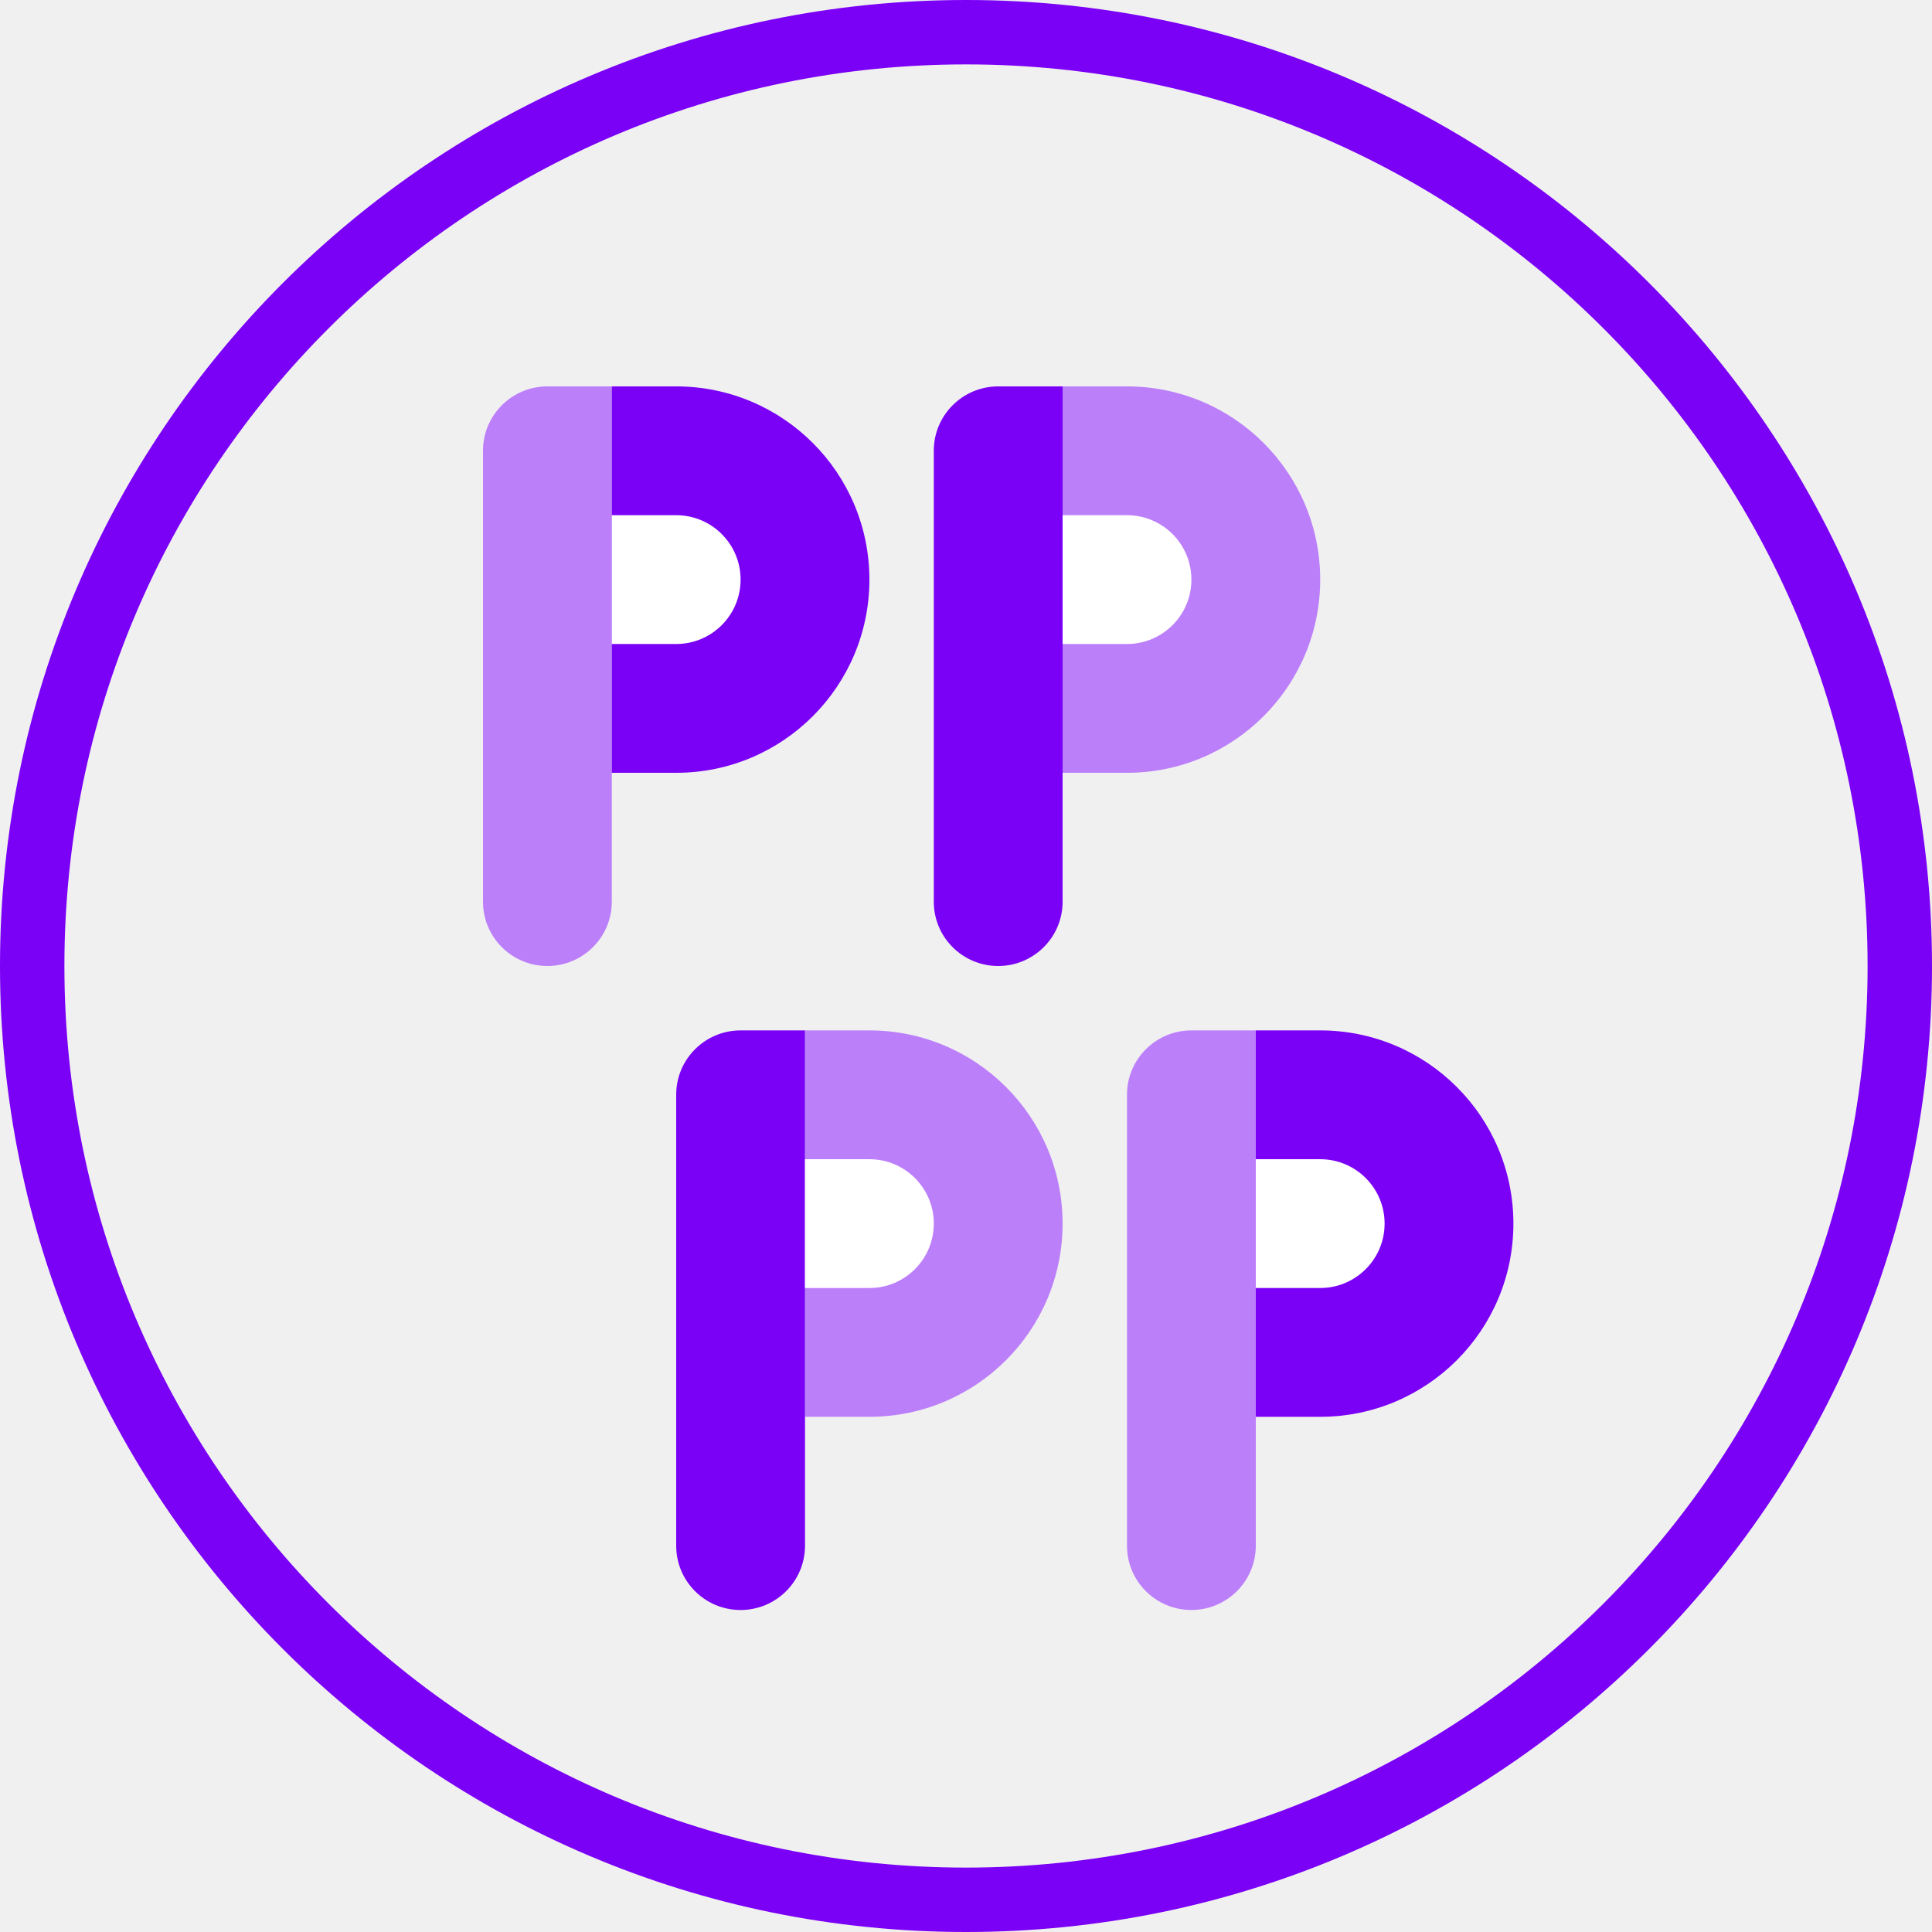
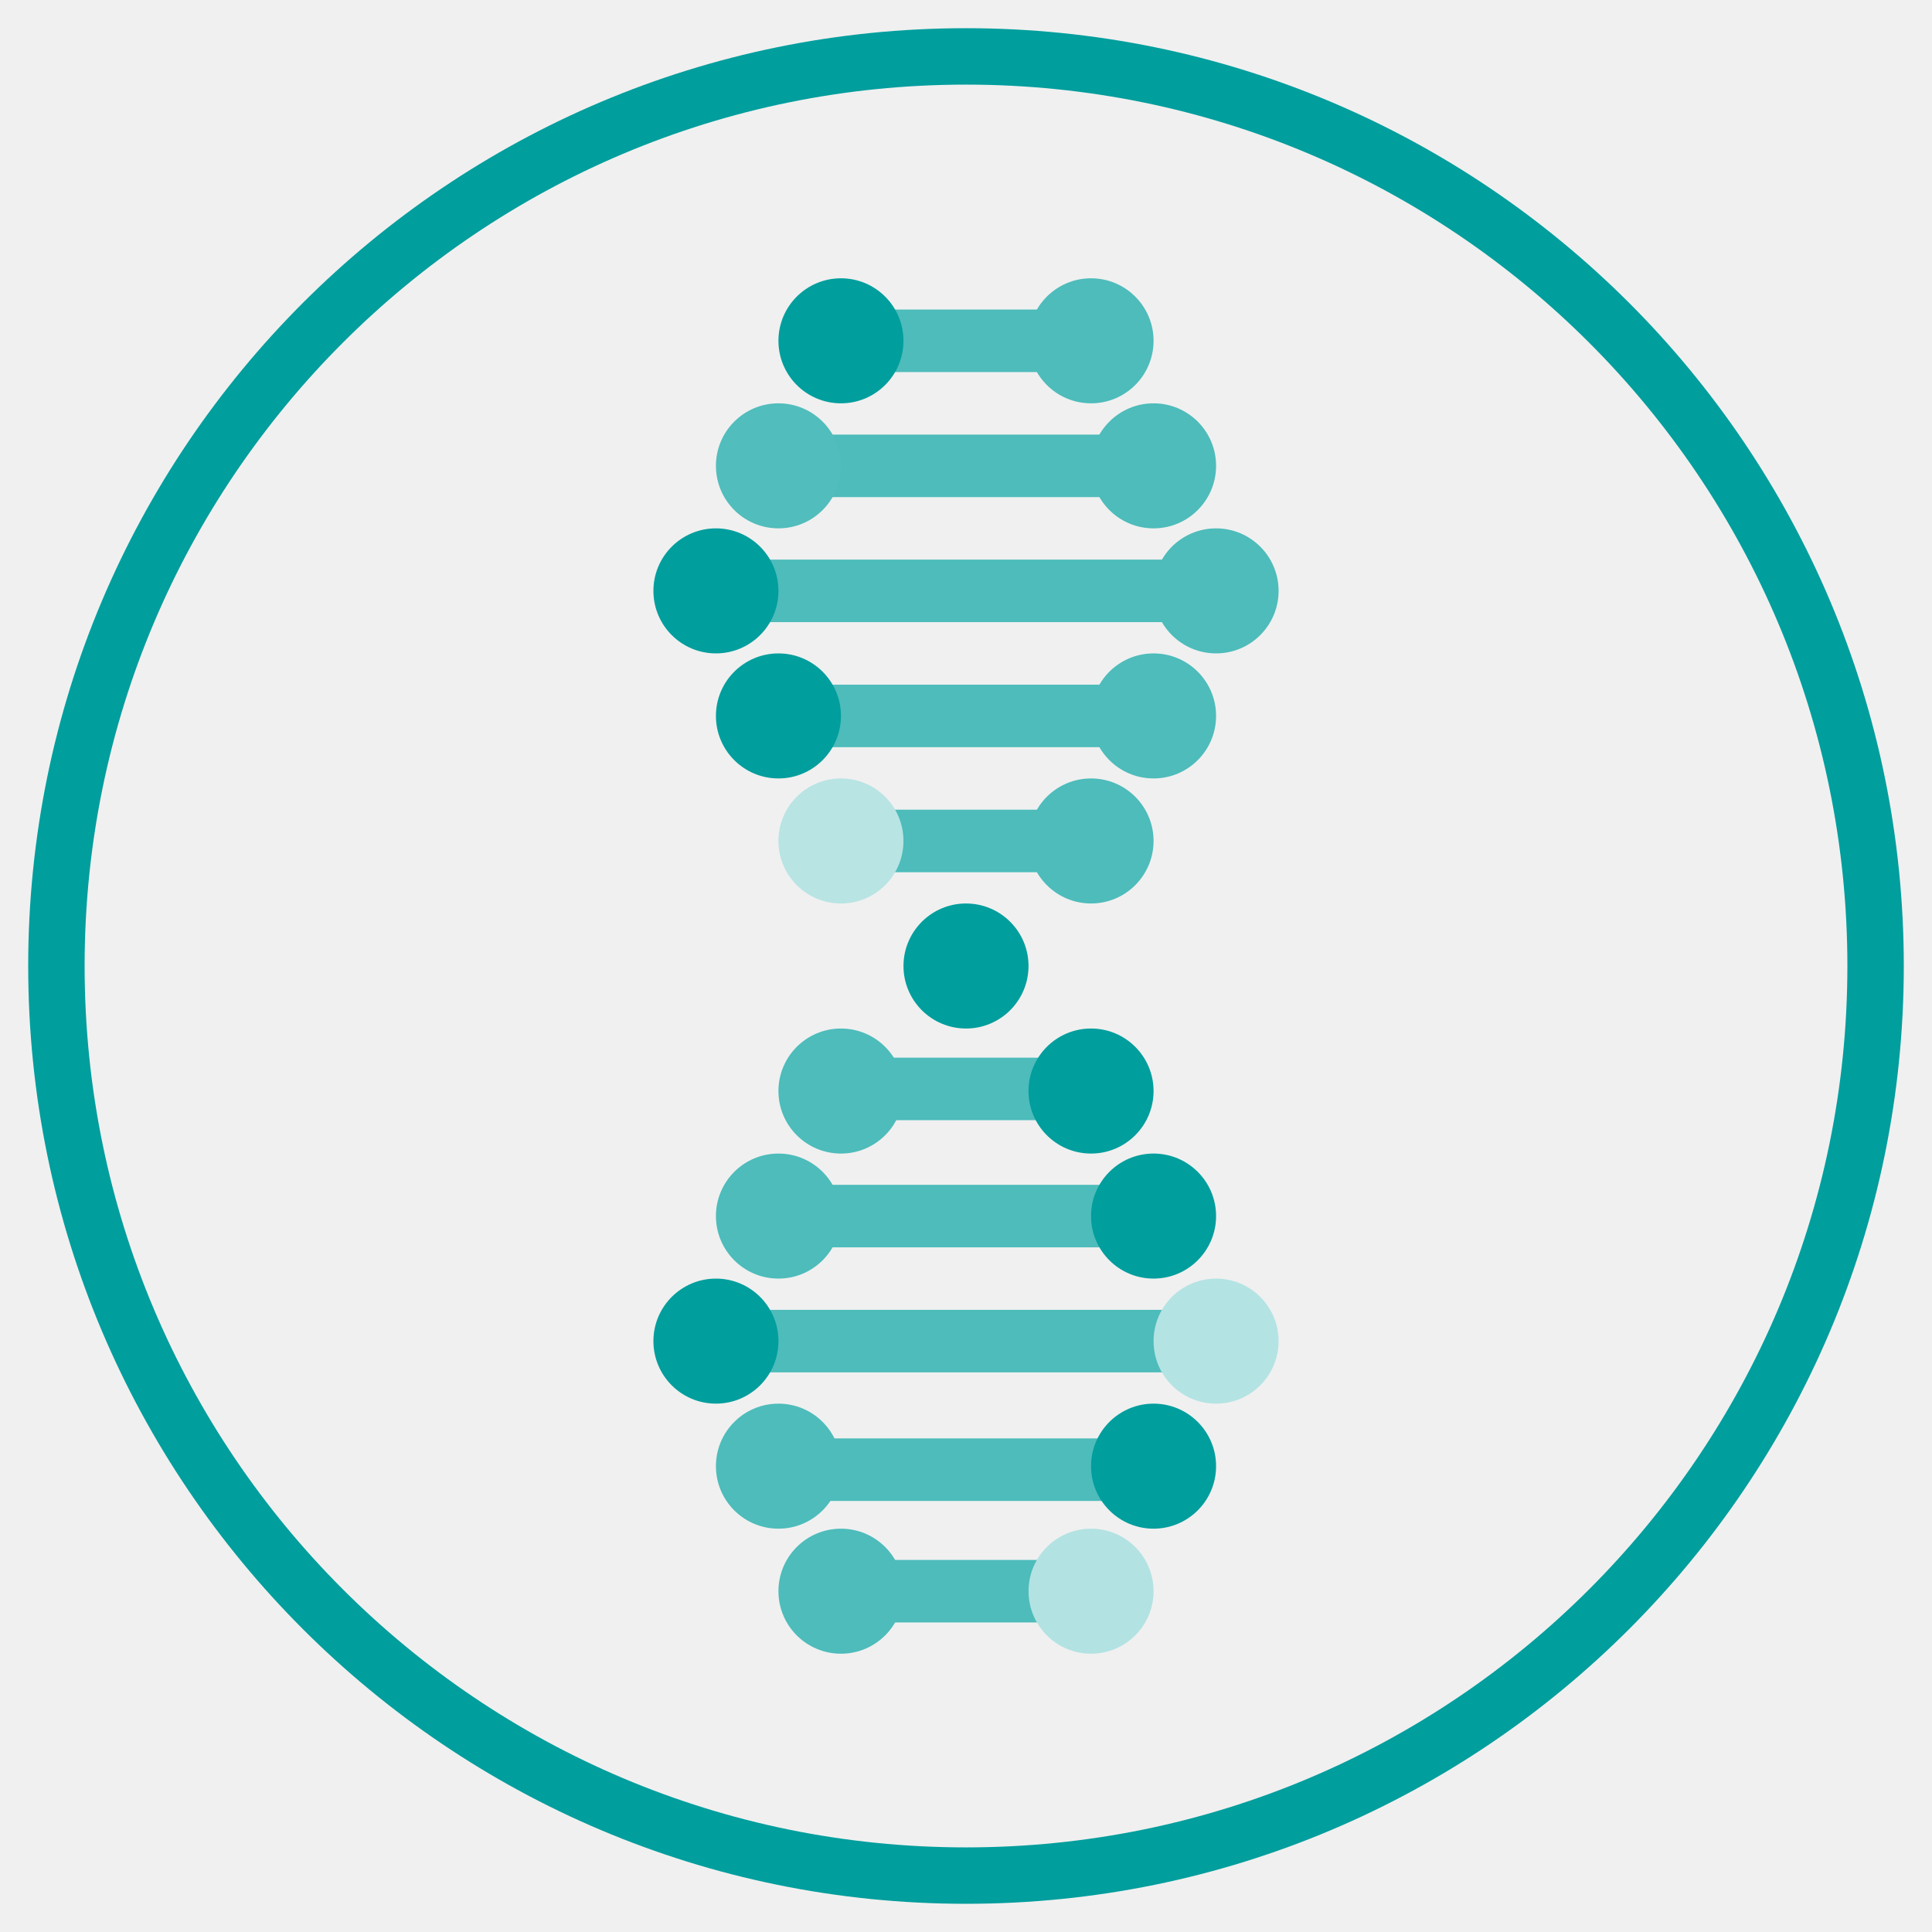
- <svg xmlns="http://www.w3.org/2000/svg" xmlns:xlink="http://www.w3.org/1999/xlink" width="120px" height="120px" viewBox="0 0 120 120" version="1.1">
+ <svg xmlns="http://www.w3.org/2000/svg" xmlns:xlink="http://www.w3.org/1999/xlink" width="137px" height="137px" viewBox="0 0 137 137" version="1.1">
  <defs>
-     <circle id="path-1" cx="60" cy="60" r="60" />
-     <mask id="mask-2" maskContentUnits="userSpaceOnUse" maskUnits="objectBoundingBox" x="0" y="0" width="120" height="120" fill="white">
+     <circle id="path-1" cx="66.5" cy="66.5" r="66.5" />
+     <mask id="mask-2" maskContentUnits="userSpaceOnUse" maskUnits="objectBoundingBox" x="0" y="0" width="133" height="133" fill="white">
      <use xlink:href="#path-1" />
    </mask>
  </defs>
  <g id="Page-1" stroke="none" stroke-width="1" fill="none" fill-rule="evenodd">
-     <g id="p4med">
-       <g id="Group-31-Copy">
-         <use id="Oval-3" stroke="#7A00F6" mask="url(#mask-2)" stroke-width="8" xlink:href="#path-1" />
-         <g id="Group-15" transform="translate(30, 24)">
-           <g id="Group-14">
-             <g id="Group-13">
-               <g id="Group-10">
-                 <g id="Group-12">
-                   <path d="M0,3.99 C0,1.786 1.795,0 4,0 L8,0 L8,32.01 C8,34.214 6.205,36 4,36 C1.791,36 0,34.215 0,32.01 L0,3.99 Z M40,24 C46.627,24 52,18.627 52,12 C52,5.373 46.627,0 40,0 C40,0 40,24 40,24 Z M36,0 L40,0 L40,24 L36,24 L36,0 Z M24,64 C30.627,64 36,58.627 36,52 C36,45.373 30.627,40 24,40 C24,40 24,64 24,64 Z M20,40 L24,40 L24,64 L20,64 L20,40 Z M40,43.99 C40,41.786 41.795,40 44,40 L48,40 L48,72.01 C48,74.214 46.205,76 44,76 C41.791,76 40,74.215 40,72.01 L40,43.99 Z" id="Combined-Shape" fill="#BC7FFA" />
-                   <path d="M12,24 C18.627,24 24,18.627 24,12 C24,5.373 18.627,0 12,0 C12,0 12,24 12,24 Z M8,0 L12,0 L12,24 L8,24 L8,0 Z M28,3.99 C28,1.786 29.795,0 32,0 L36,0 L36,32.01 C36,34.214 34.205,36 32,36 C29.791,36 28,34.215 28,32.01 L28,3.99 Z M12,43.99 C12,41.786 13.795,40 16,40 L20,40 L20,72.01 C20,74.214 18.205,76 16,76 C13.791,76 12,74.215 12,72.01 L12,43.99 Z M52,64 C58.627,64 64,58.627 64,52 C64,45.373 58.627,40 52,40 C52,40 52,64 52,64 Z M48,40 L52,40 L52,64 L48,64 L48,40 Z" id="Combined-Shape" fill="#7A00F6" />
-                   <g id="Group-11" transform="translate(10, 8)" />
-                 </g>
-               </g>
-             </g>
-             <path d="M8,8 L12,8 L12,16 L8,16 L8,8 Z M12,16 C14.209,16 16,14.209 16,12 C16,9.791 14.209,8 12,8 C12,8 12,16 12,16 Z" id="Combined-Shape" fill="#FFFFFF" />
-           </g>
-           <g id="Group-14-Copy" transform="translate(36, 8)">
-             <g id="Group-13" transform="translate(2, 0)">
-               <g id="Group-10">
-                 <g id="Group-12">
-                   <g id="Group-11" />
-                 </g>
-               </g>
-             </g>
-             <path d="M0,0 L4,0 L4,8 L0,8 L0,0 Z M4,8 C6.209,8 8,6.209 8,4 C8,1.791 6.209,0 4,0 C4,0 4,8 4,8 Z" id="Combined-Shape" fill="#FFFFFF" />
-           </g>
-           <g id="Group-14-Copy-3" transform="translate(20, 48)">
-             <g id="Group-13" transform="translate(2, 0)">
-               <g id="Group-10">
-                 <g id="Group-12">
-                   <g id="Group-11" />
-                 </g>
-               </g>
-             </g>
-             <path d="M0,0 L4,0 L4,8 L0,8 L0,0 Z M4,8 C6.209,8 8,6.209 8,4 C8,1.791 6.209,0 4,0 C4,0 4,8 4,8 Z" id="Combined-Shape" fill="#FFFFFF" />
-           </g>
-           <g id="Group-14-Copy-4" transform="translate(48, 48)">
-             <g id="Group-13" transform="translate(2, 0)">
-               <g id="Group-10">
-                 <g id="Group-12">
-                   <g id="Group-11" />
-                 </g>
-               </g>
-             </g>
-             <path d="M0,0 L4,0 L4,8 L0,8 L0,0 Z M4,8 C6.209,8 8,6.209 8,4 C8,1.791 6.209,0 4,0 C4,0 4,8 4,8 Z" id="Combined-Shape" fill="#FFFFFF" />
-           </g>
-         </g>
+     <g id="P4-Medicine">
+       <g id="Group" transform="translate(2, 2)">
+         <use id="Oval-3-Copy-8" stroke="#009E9D" mask="url(#mask-2)" stroke-width="8" xlink:href="#path-1" />
+         <ellipse id="Oval-7-Copy-23" fill="#4DBCBB" cx="84.233" cy="39.9" rx="4.433" ry="4.433" />
+         <rect id="Rectangle-13-Copy-11" fill="#4DBCBB" x="48.767" y="37.683" width="35.467" height="4.433" />
+         <ellipse id="Oval-7-Copy-24" fill="#4DBCBB" cx="79.8" cy="48.767" rx="4.433" ry="4.433" />
+         <ellipse id="Oval-7-Copy-25" fill="#4DBCBB" cx="79.8" cy="31.033" rx="4.433" ry="4.433" />
+         <rect id="Rectangle-13-Copy-12" fill="#4DBCBB" x="53.2" y="46.55" width="26.6" height="4.433" />
+         <ellipse id="Oval-7-Copy-26" fill="#4DBCBB" cx="75.367" cy="57.633" rx="4.433" ry="4.433" />
+         <ellipse id="Oval-7-Copy-27" fill="#4DBCBB" cx="75.367" cy="22.167" rx="4.433" ry="4.433" />
+         <rect id="Rectangle-13-Copy-15" fill="#4DBCBB" x="57.633" y="19.95" width="17.733" height="4.433" />
+         <ellipse id="Oval-7-Copy-28" fill="#4DBCBB" cx="57.633" cy="75.367" rx="4.433" ry="4.433" />
+         <ellipse id="Oval-7-Copy-29" fill="#4DBCBB" cx="57.633" cy="110.833" rx="4.433" ry="4.433" />
+         <rect id="Rectangle-13-Copy-16" fill="#4DBCBB" x="58" y="73" width="17.733" height="4.433" />
+         <path d="M60,55.417 L77.733,55.417 L77.733,59.85 L60.014,59.85 C60.015,59.85 60,55.417 60,55.417 Z" id="Rectangle-13-Copy-21" fill="#4DBCBB" />
+         <rect id="Rectangle-13-Copy-17" fill="#4DBCBB" x="57.633" y="108.617" width="17.733" height="4.433" />
+         <ellipse id="Oval-7-Copy-30" fill="#4DBCBB" cx="53.2" cy="84.233" rx="4.433" ry="4.433" />
+         <circle id="Oval-7-Copy-31" fill="#4DBCBB" cx="53.2" cy="101.967" r="4.433" />
+         <rect id="Rectangle-13-Copy-18" fill="#4DBCBB" x="53.2" y="82.017" width="26.6" height="4.433" />
+         <rect id="Rectangle-13-Copy-19" fill="#4DBCBB" x="53" y="100" width="26.6" height="4.433" />
+         <rect id="Rectangle-13-Copy-22" fill="#4DBCBB" x="53" y="28.817" width="26.6" height="4.433" />
+         <rect id="Rectangle-13-Copy-20" fill="#4DBCBB" x="48.767" y="90.883" width="35.467" height="4.433" />
+         <ellipse id="Oval-7-Copy-32" fill="#009E9D" cx="48.767" cy="93.1" rx="4.433" ry="4.433" />
+         <circle id="Oval-7-Copy-33" fill="#009E9D" cx="48.767" cy="39.9" r="4.433" />
+         <ellipse id="Oval-7-Copy-34" fill="#009E9D" cx="53.2" cy="48.767" rx="4.433" ry="4.433" />
+         <ellipse id="Oval-7-Copy-35" fill="#51BDBC" cx="53.2" cy="31.033" rx="4.433" ry="4.433" />
+         <circle id="Oval-7-Copy-36" fill="#B8E4E3" cx="57.633" cy="57.633" r="4.433" />
+         <circle id="Oval-7-Copy-37" fill="#009E9D" cx="57.633" cy="22.167" r="4.433" />
+         <circle id="Oval-7-Copy-38" fill="#009E9D" cx="66.5" cy="66.5" r="4.433" />
+         <path d="M75.367,79.8 C77.815,79.8 79.8,77.815 79.8,75.367 C79.8,72.918 77.815,70.933 75.367,70.933 C72.918,70.933 70.933,72.918 70.933,75.367 C70.933,77.815 72.918,79.8 75.367,79.8 Z" id="Oval-7-Copy-39" fill="#009E9D" />
+         <circle id="Oval-7-Copy-40" fill="#B3E2E2" cx="75.367" cy="110.833" r="4.433" />
+         <circle id="Oval-7-Copy-41" fill="#009E9D" cx="79.8" cy="84.233" r="4.433" />
+         <ellipse id="Oval-7-Copy-42" fill="#009E9D" cx="79.8" cy="101.967" rx="4.433" ry="4.433" />
+         <circle id="Oval-7-Copy-43" fill="#B4E3E3" cx="84.233" cy="93.1" r="4.433" />
      </g>
    </g>
  </g>
</svg>
